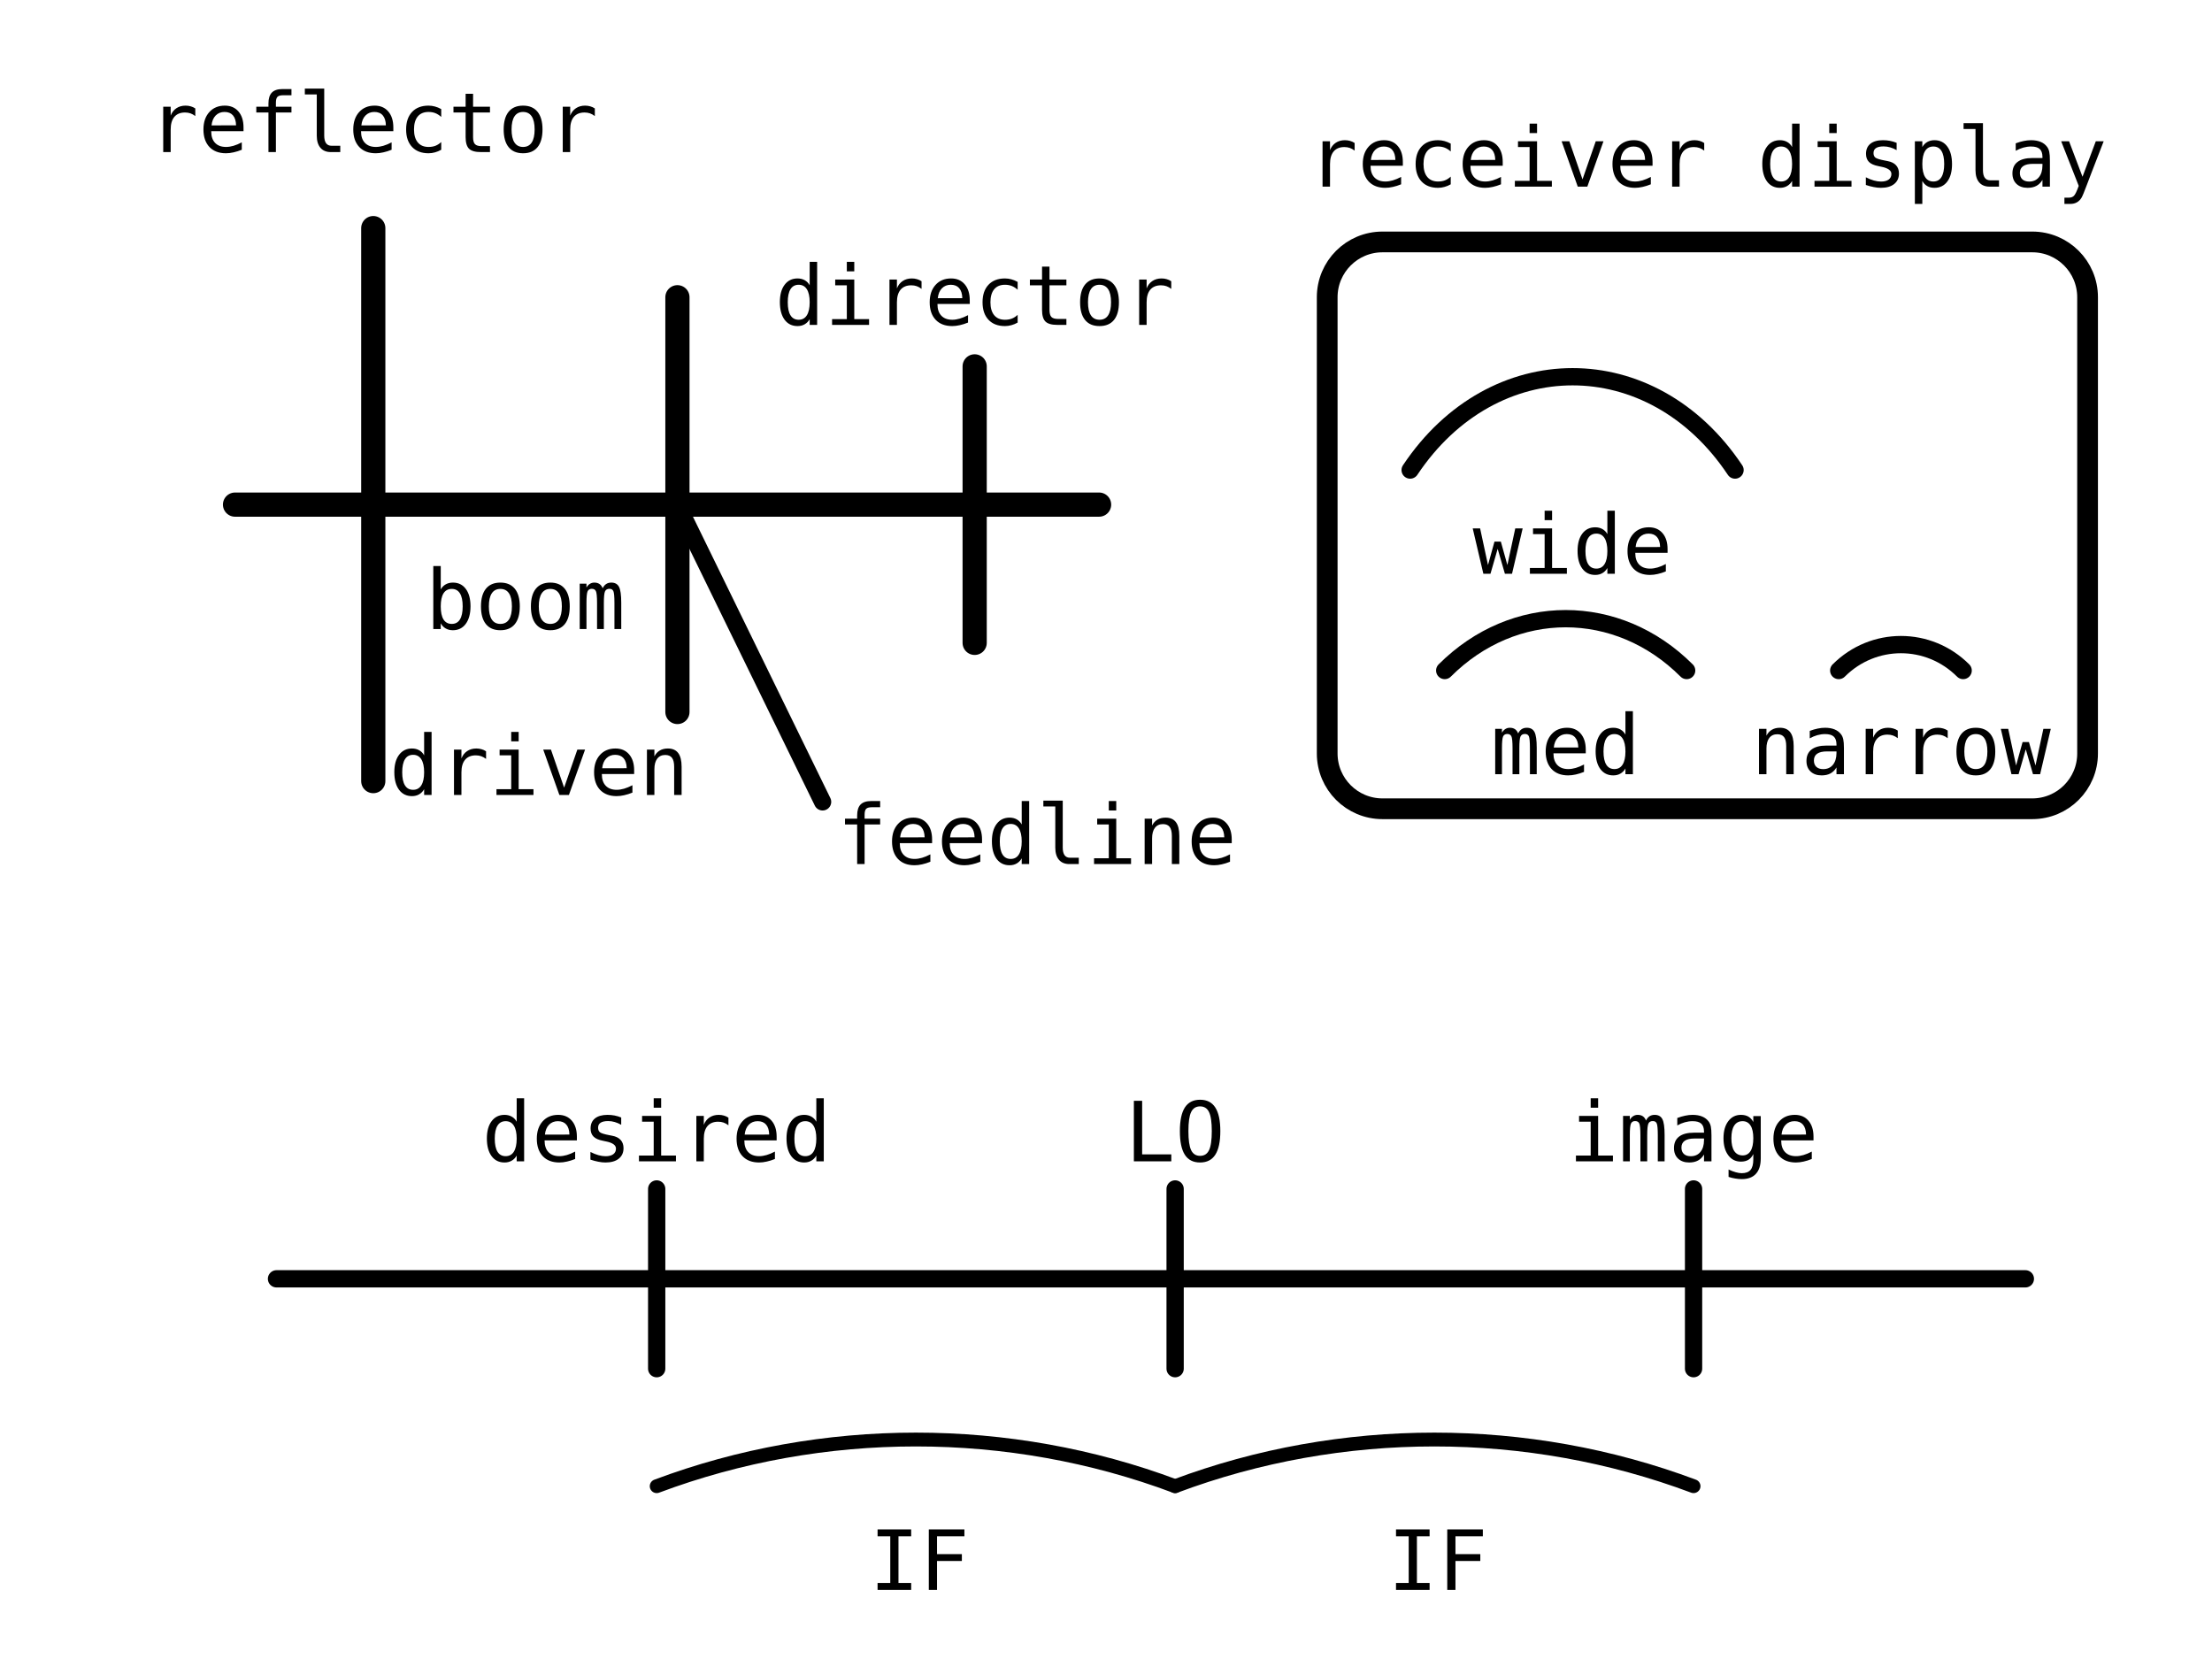
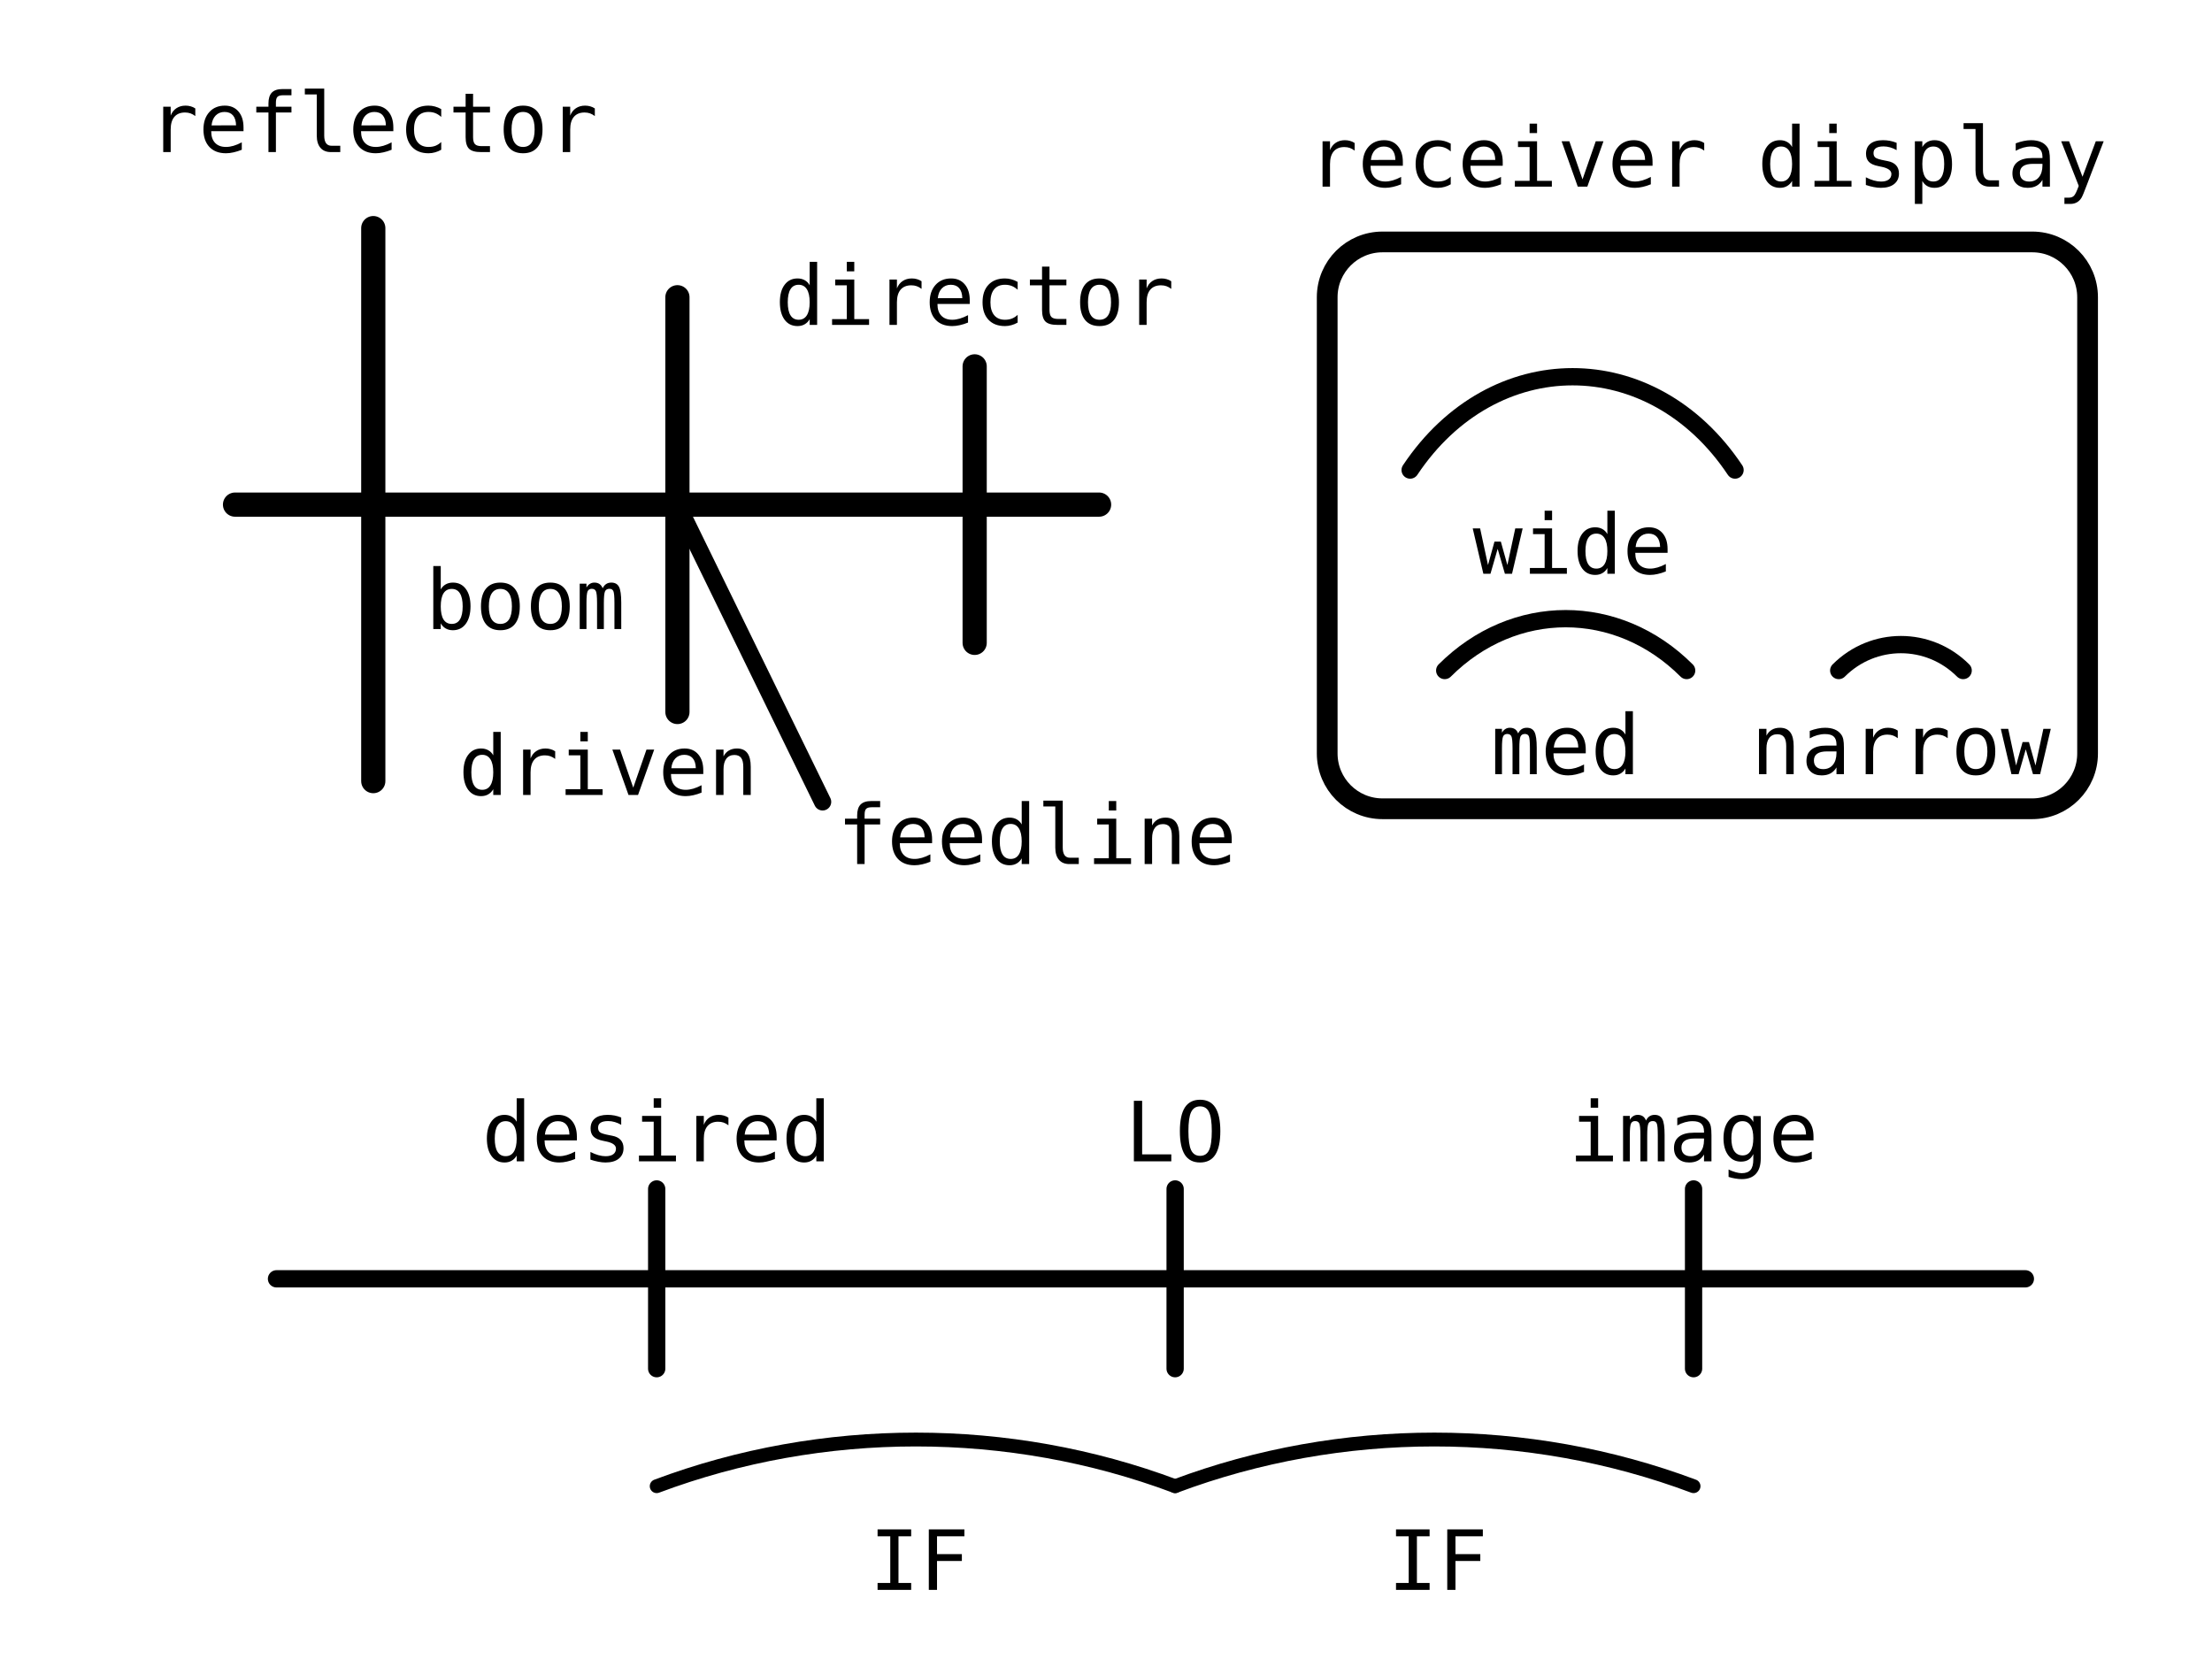
<svg xmlns="http://www.w3.org/2000/svg" id="yagi-receiver-specs" viewBox="0 0 640 480" role="img">
  <g fill="none" stroke="currentColor" stroke-linecap="round" stroke-linejoin="round">
    <line x1="68" y1="146" x2="318" y2="146" stroke-width="7" />
    <line x1="108" y1="66" x2="108" y2="226" stroke-width="7" />
    <line x1="196" y1="86" x2="196" y2="206" stroke-width="7" />
    <line x1="282" y1="106" x2="282" y2="186" stroke-width="7" />
    <line x1="196" y1="146" x2="238" y2="232" stroke-width="5" />
    <rect x="384" y="70" width="220" height="164" rx="16" ry="16" stroke-width="6" />
    <path d="M408 136 C432 100 478 100 502 136" stroke-width="5" />
    <path d="M418 194 C438 174 468 174 488 194" stroke-width="5" />
    <path d="M532 194 C542 184 558 184 568 194" stroke-width="5" />
    <line x1="80" y1="370" x2="586" y2="370" stroke-width="5" />
    <line x1="190" y1="344" x2="190" y2="396" stroke-width="5" />
    <line x1="340" y1="344" x2="340" y2="396" stroke-width="5" />
    <line x1="490" y1="344" x2="490" y2="396" stroke-width="5" />
    <path d="M190 430 C238 412 292 412 340 430" stroke-width="4" />
    <path d="M340 430 C388 412 442 412 490 430" stroke-width="4" />
  </g>
  <g fill="currentColor" font-family="ui-monospace, SFMono-Regular, Menlo, Consolas, monospace" text-anchor="middle">
    <text x="108" y="44" font-size="24">reflector</text>
    <text x="282" y="94" font-size="24">director</text>
    <text x="152" y="182" font-size="24">boom</text>
-     <text x="156" y="230" font-size="24">driven</text>
+     <text x="176" y="230" font-size="24">driven</text>
    <text x="300" y="250" font-size="24">feedline</text>
    <text x="494" y="54" font-size="24">receiver display</text>
    <text x="455" y="166" font-size="24">wide</text>
    <text x="453" y="224" font-size="24">med</text>
    <text x="550" y="224" font-size="24">narrow</text>
    <text x="190" y="336" font-size="24">desired</text>
    <text x="340" y="336" font-size="24">LO</text>
    <text x="490" y="336" font-size="24">image</text>
    <text x="266" y="460" font-size="24">IF</text>
    <text x="416" y="460" font-size="24">IF</text>
  </g>
</svg>
